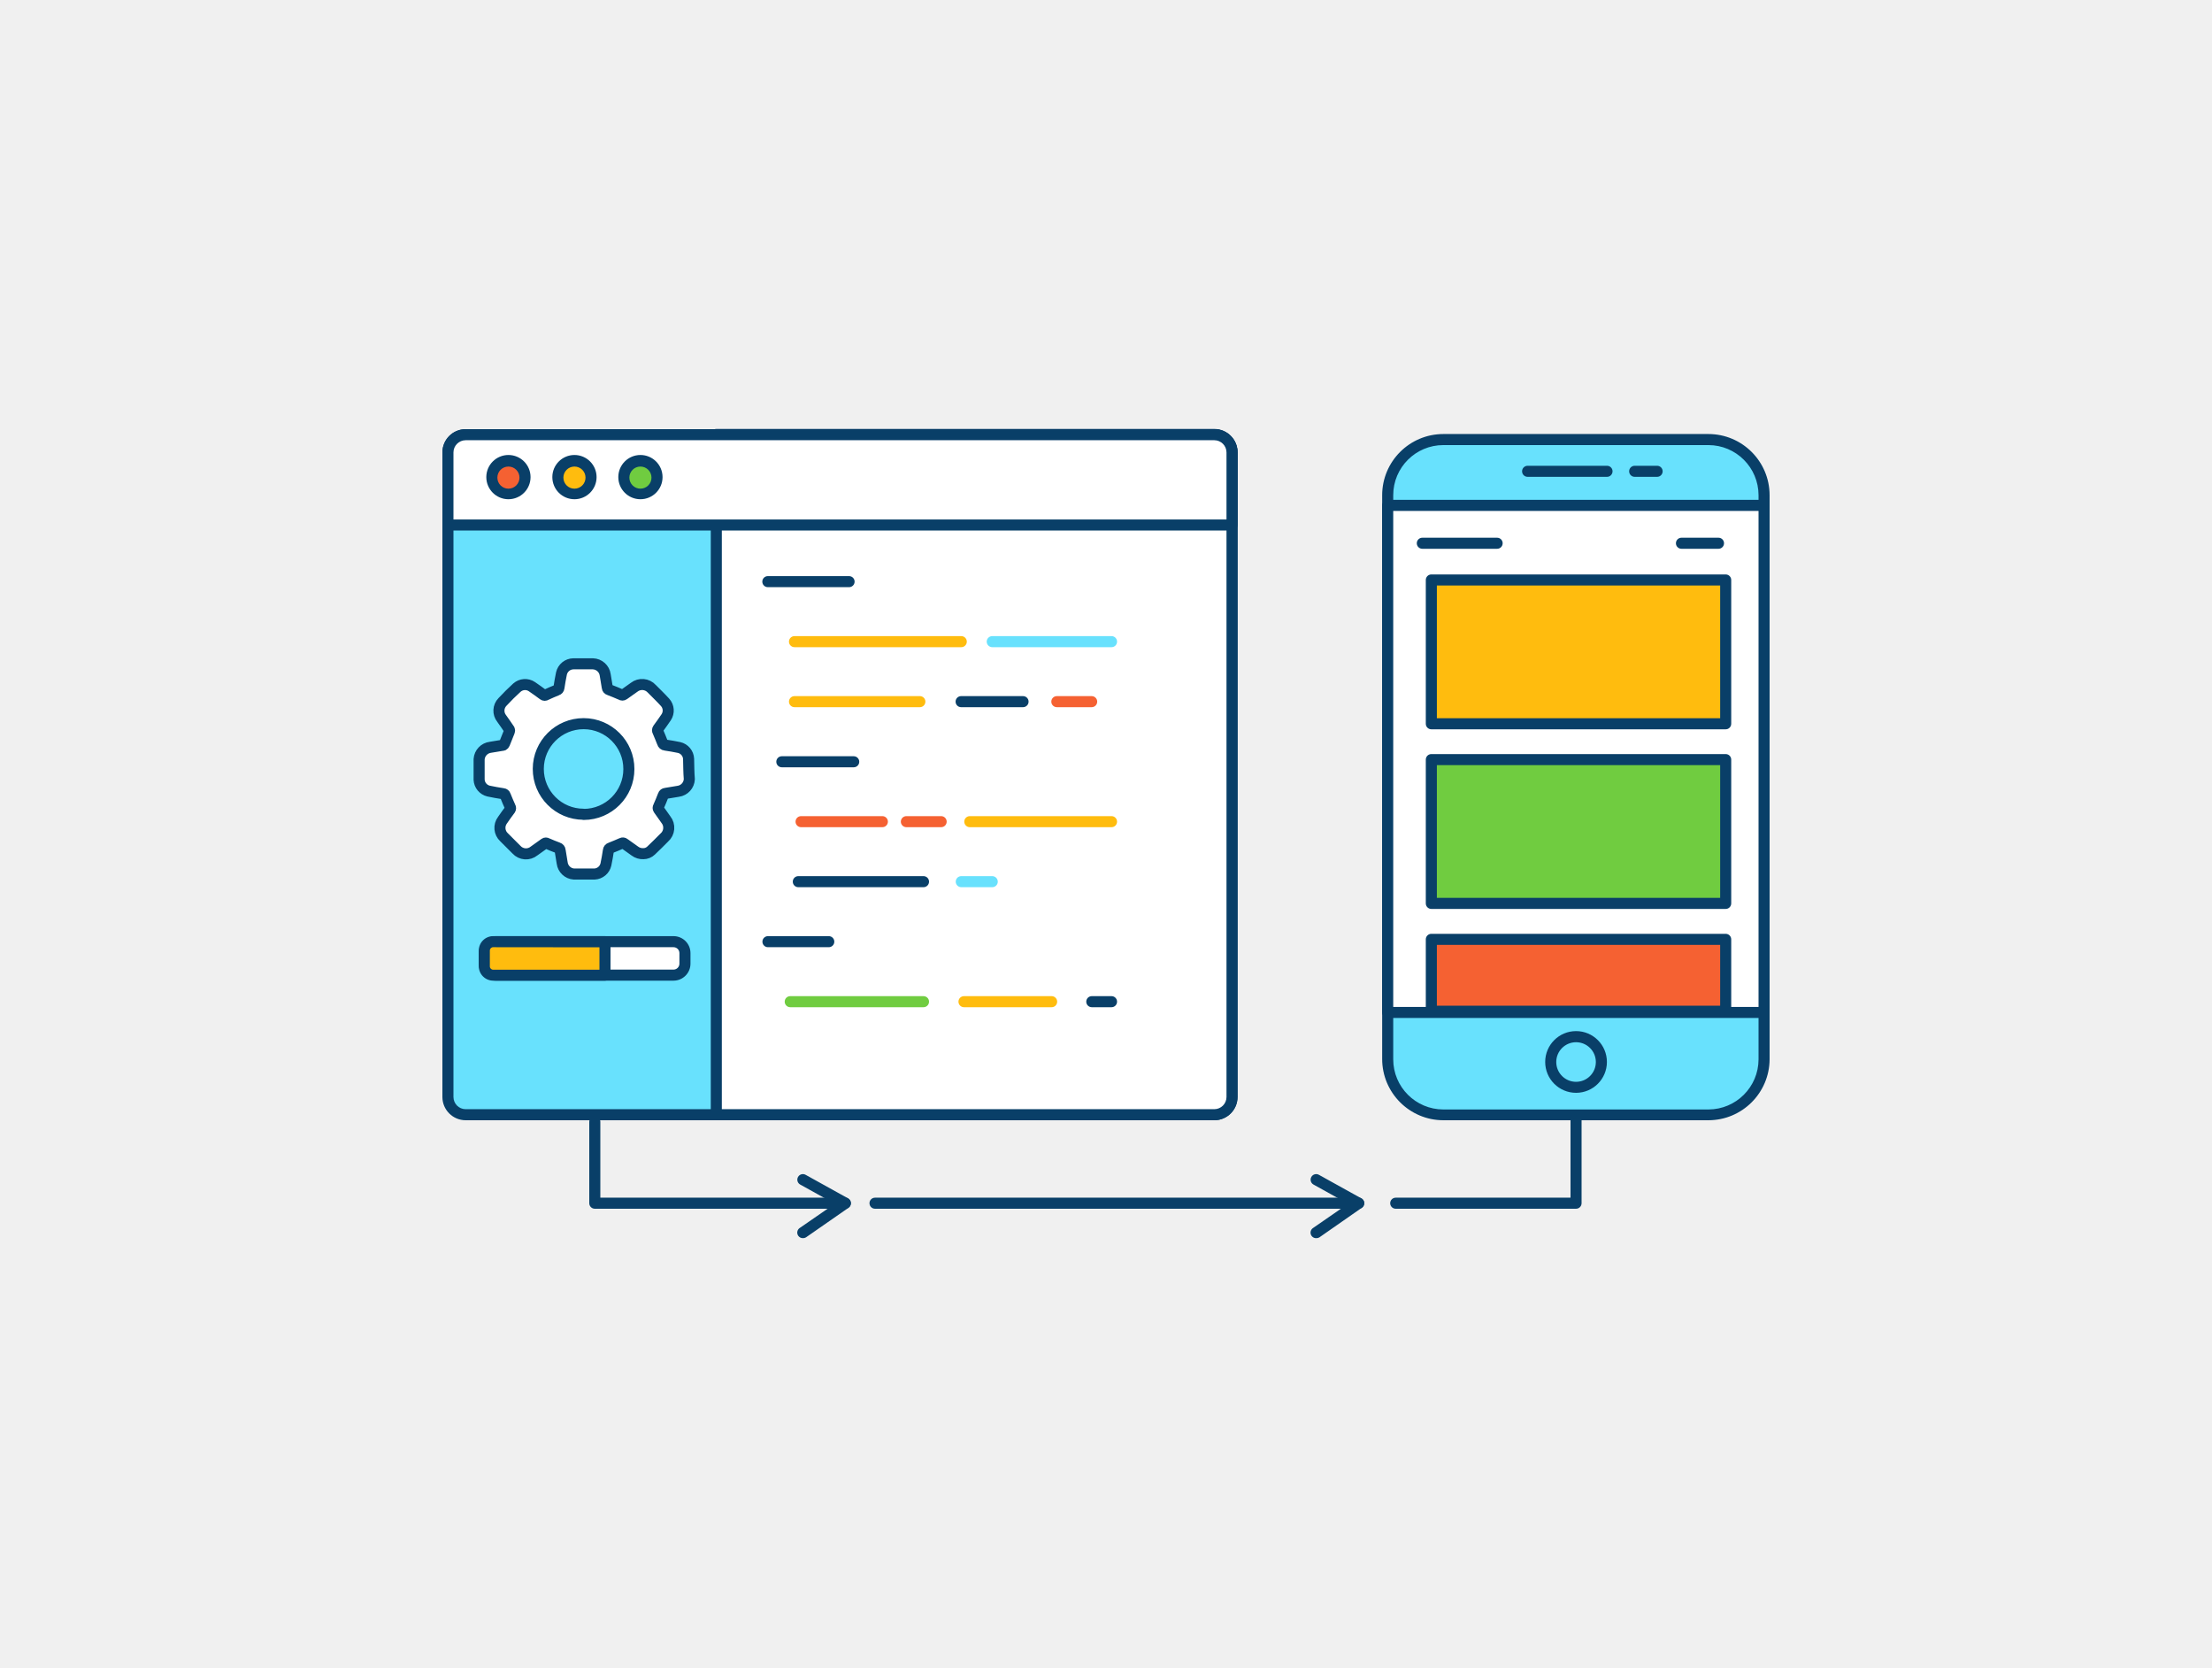
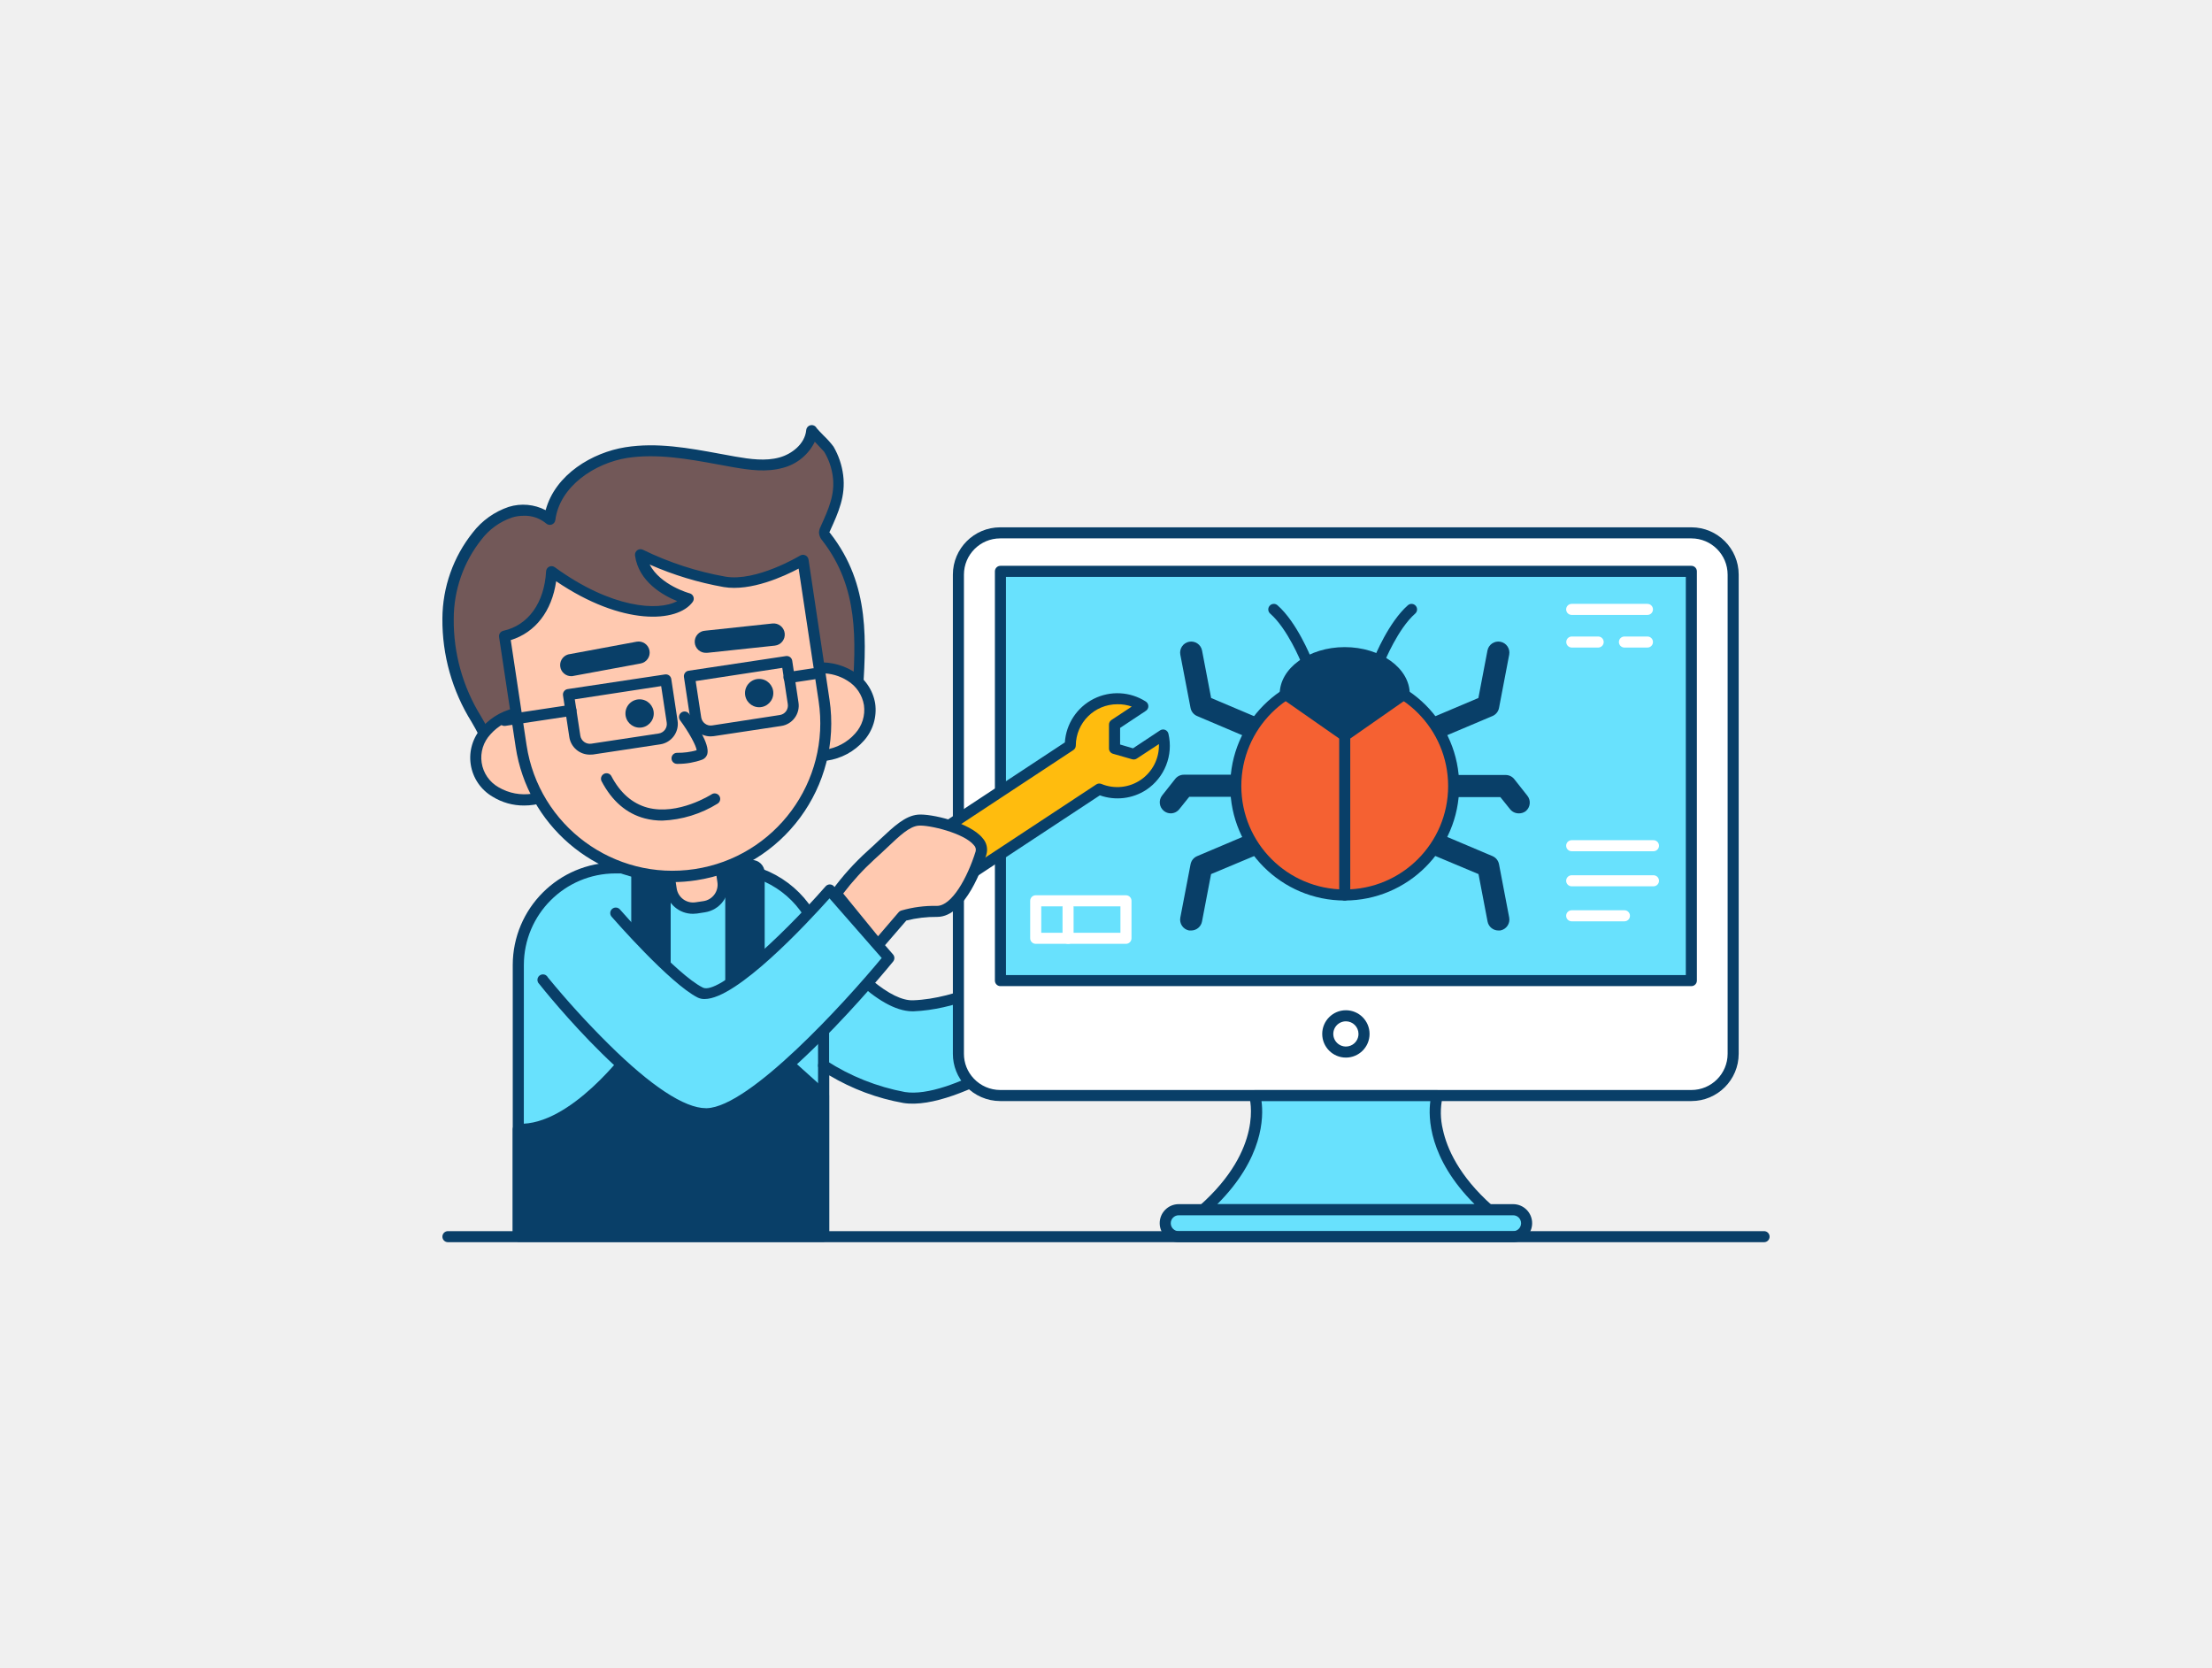
- <svg xmlns="http://www.w3.org/2000/svg" id="_90_code_development_outline" data-name="#90_code_development_outline" viewBox="0 0 400 300" width="406" height="306" class="illustration styles_illustrationTablet__1DWOa">
-   <path d="M285,217.82H252.39a1,1,0,0,1,0-2H284V200.64a1,1,0,0,1,2,0v16.18A1,1,0,0,1,285,217.82Z" fill="#093f68" />
-   <path d="M245.7,217.82H158.23a1,1,0,1,1,0-2H245.7a1,1,0,0,1,0,2Z" fill="#093f68" />
-   <path d="M152.85,217.82H107.56a1,1,0,0,1-1-1V202.1a1,1,0,1,1,2,0v13.72h44.29a1,1,0,0,1,0,2Z" fill="#093f68" />
-   <rect x="250.94" y="78.74" width="68.06" height="122.08" rx="10.06" fill="#68e1fd" />
-   <path d="M308.94,201.82H261a11.08,11.08,0,0,1-11.06-11.07V88.8A11.07,11.07,0,0,1,261,77.74h47.94A11.07,11.07,0,0,1,320,88.8v102A11.08,11.08,0,0,1,308.94,201.82ZM261,79.74a9.06,9.06,0,0,0-9.06,9.06v102a9.07,9.07,0,0,0,9.06,9.07h47.94a9.08,9.08,0,0,0,9.06-9.07V88.8a9.07,9.07,0,0,0-9.06-9.06Z" fill="#093f68" />
-   <rect x="250.94" y="90.64" width="68.06" height="91.69" fill="#fff" />
-   <path d="M319,183.33H250.94a1,1,0,0,1-1-1V90.64a1,1,0,0,1,1-1H319a1,1,0,0,1,1,1v91.69A1,1,0,0,1,319,183.33Zm-67.06-2H318V91.64H251.94Z" fill="#093f68" />
-   <path d="M285,196.86a5.58,5.58,0,1,1,5.58-5.57A5.58,5.58,0,0,1,285,196.86Zm0-9.15a3.58,3.58,0,1,0,3.58,3.58A3.58,3.58,0,0,0,285,187.71Z" fill="#093f68" />
-   <path d="M290.6,85.48H276.24a1,1,0,0,1,0-2H290.6a1,1,0,0,1,0,2Z" fill="#093f68" />
-   <path d="M299.66,85.48H295.6a1,1,0,0,1,0-2h4.06a1,1,0,0,1,0,2Z" fill="#093f68" />
-   <rect x="258.83" y="104.15" width="53.23" height="25.98" fill="#ffbc0e" />
-   <path d="M312.06,131.13H258.83a1,1,0,0,1-1-1v-26a1,1,0,0,1,1-1h53.23a1,1,0,0,1,1,1v26A1,1,0,0,1,312.06,131.13Zm-52.23-2h51.23v-24H259.83Z" fill="#093f68" />
-   <rect x="258.83" y="136.64" width="53.23" height="25.98" fill="#70cc40" />
-   <path d="M312.06,163.61H258.83a1,1,0,0,1-1-1v-26a1,1,0,0,1,1-1h53.23a1,1,0,0,1,1,1v26A1,1,0,0,1,312.06,163.61Zm-52.23-2h51.23v-24H259.83Z" fill="#093f68" />
-   <rect x="258.83" y="169.12" width="53.23" height="12.99" fill="#f56132" />
-   <path d="M312.06,183.11H258.83a1,1,0,0,1-1-1v-13a1,1,0,0,1,1-1h53.23a1,1,0,0,1,1,1v13A1,1,0,0,1,312.06,183.11Zm-52.23-2h51.23v-11H259.83Z" fill="#093f68" />
-   <path d="M270.73,98.49H257.2a1,1,0,0,1,0-2h13.53a1,1,0,0,1,0,2Z" fill="#093f68" />
-   <path d="M310.76,98.49h-6.7a1,1,0,0,1,0-2h6.7a1,1,0,0,1,0,2Z" fill="#093f68" />
-   <path d="M222.79,81.06V197.62a3.2,3.2,0,0,1-3.2,3.2H84.2a3.2,3.2,0,0,1-3.2-3.2V81.06a3.2,3.2,0,0,1,3.2-3.2H219.59A3.2,3.2,0,0,1,222.79,81.06Z" fill="#68e1fd" />
-   <path d="M219.59,201.82H84.2a4.21,4.21,0,0,1-4.2-4.2V81.06a4.21,4.21,0,0,1,4.2-4.2H219.59a4.21,4.21,0,0,1,4.2,4.2V197.62A4.21,4.21,0,0,1,219.59,201.82ZM84.2,78.86a2.21,2.21,0,0,0-2.2,2.2V197.62a2.21,2.21,0,0,0,2.2,2.2H219.59a2.21,2.21,0,0,0,2.2-2.2V81.06a2.21,2.21,0,0,0-2.2-2.2Z" fill="#093f68" />
-   <path d="M222.79,81.06V197.62a3.2,3.2,0,0,1-3.2,3.2H129.53v-123h90.06A3.2,3.2,0,0,1,222.79,81.06Z" fill="#fff" />
-   <path d="M219.59,201.82H129.53a1,1,0,0,1-1-1v-123a1,1,0,0,1,1-1h90.06a4.21,4.21,0,0,1,4.2,4.2V197.62A4.21,4.21,0,0,1,219.59,201.82Zm-89.06-2h89.06a2.21,2.21,0,0,0,2.2-2.2V81.06a2.21,2.21,0,0,0-2.2-2.2H130.53Z" fill="#093f68" />
-   <path d="M222.79,81.06V94.19H81V81.06a3.2,3.2,0,0,1,3.2-3.2H219.59A3.2,3.2,0,0,1,222.79,81.06Z" fill="#fff" />
-   <path d="M222.79,95.19H81a1,1,0,0,1-1-1V81.06a4.21,4.21,0,0,1,4.2-4.2H219.59a4.21,4.21,0,0,1,4.2,4.2V94.19A1,1,0,0,1,222.79,95.19ZM82,93.19H221.79V81.06a2.21,2.21,0,0,0-2.2-2.2H84.2a2.21,2.21,0,0,0-2.2,2.2Z" fill="#093f68" />
-   <circle cx="91.94" cy="85.58" r="2.95" fill="#f56132" />
-   <path d="M91.94,89.53a4,4,0,1,1,4-4A4,4,0,0,1,91.94,89.53Zm0-5.91a2,2,0,1,0,2,2A2,2,0,0,0,91.94,83.62Z" fill="#093f68" />
-   <circle cx="103.88" cy="85.58" r="2.95" fill="#ffbc0e" />
-   <path d="M103.88,89.53a4,4,0,1,1,4-4A4,4,0,0,1,103.88,89.53Zm0-5.91a2,2,0,1,0,2,2A2,2,0,0,0,103.88,83.62Z" fill="#093f68" />
-   <circle cx="115.81" cy="85.58" r="2.95" fill="#70cc40" />
-   <path d="M115.81,89.53a4,4,0,1,1,4-4A4,4,0,0,1,115.81,89.53Zm0-5.91a2,2,0,1,0,2,2A2,2,0,0,0,115.81,83.62Z" fill="#093f68" />
-   <path d="M153.54,105.43H138.85a1,1,0,0,1,0-2h14.69a1,1,0,1,1,0,2Z" fill="#093f68" />
-   <path d="M173.83,116.28H143.67a1,1,0,0,1,0-2h30.16a1,1,0,0,1,0,2Z" fill="#ffbc0e" />
-   <path d="M166.34,127.13H143.67a1,1,0,1,1,0-2h22.67a1,1,0,1,1,0,2Z" fill="#ffbc0e" />
-   <path d="M154.38,138h-13a1,1,0,0,1,0-2h13a1,1,0,0,1,0,2Z" fill="#093f68" />
-   <path d="M159.56,148.83h-14.7a1,1,0,0,1,0-2h14.7a1,1,0,0,1,0,2Z" fill="#f56132" />
-   <path d="M167,159.68H144.36a1,1,0,0,1,0-2H167a1,1,0,1,1,0,2Z" fill="#093f68" />
-   <path d="M149.87,170.53h-11a1,1,0,0,1,0-2h11a1,1,0,0,1,0,2Z" fill="#093f68" />
-   <path d="M167,181.38H142.9a1,1,0,1,1,0-2H167a1,1,0,0,1,0,2Z" fill="#70cc40" />
-   <path d="M190.17,181.38H174.32a1,1,0,0,1,0-2h15.85a1,1,0,0,1,0,2Z" fill="#ffbc0e" />
-   <path d="M185,127.13h-11.2a1,1,0,0,1,0-2H185a1,1,0,0,1,0,2Z" fill="#093f68" />
-   <path d="M201,116.28H179.43a1,1,0,0,1,0-2H201a1,1,0,0,1,0,2Z" fill="#68e1fd" />
-   <path d="M197.41,127.13h-6.3a1,1,0,0,1,0-2h6.3a1,1,0,0,1,0,2Z" fill="#f56132" />
-   <path d="M170.19,148.83H163.9a1,1,0,0,1,0-2h6.29a1,1,0,0,1,0,2Z" fill="#f56132" />
-   <path d="M201,148.83H175.37a1,1,0,0,1,0-2H201a1,1,0,0,1,0,2Z" fill="#ffbc0e" />
-   <path d="M179.43,159.68h-5.6a1,1,0,1,1,0-2h5.6a1,1,0,0,1,0,2Z" fill="#68e1fd" />
-   <path d="M201,181.38h-3.57a1,1,0,1,1,0-2H201a1,1,0,1,1,0,2Z" fill="#093f68" />
-   <g id="ahcQ9Z">
-     <path d="M124.52,136.49a2.21,2.21,0,0,0-1.72-2.07c-.83-.18-1.67-.31-2.51-.44a.55.55,0,0,1-.49-.42c-.25-.66-.53-1.32-.82-2a.44.44,0,0,1,0-.51c.51-.69,1-1.38,1.49-2.1a2.2,2.2,0,0,0-.2-2.69c-.76-.84-1.59-1.63-2.39-2.44a2.35,2.35,0,0,0-3.21-.29c-.63.43-1.25.88-1.87,1.33a.42.42,0,0,1-.5,0c-.71-.31-1.43-.61-2.15-.88a.44.44,0,0,1-.33-.39c-.12-.77-.24-1.54-.38-2.3a2.32,2.32,0,0,0-2.22-2q-1.77,0-3.54,0a2.24,2.24,0,0,0-2.15,1.75c-.19.86-.32,1.73-.46,2.6a.46.46,0,0,1-.33.39c-.69.28-1.37.57-2,.87a.39.39,0,0,1-.48,0c-.68-.5-1.36-1-2.07-1.48a2.22,2.22,0,0,0-2.72.18c-.9.82-1.77,1.68-2.6,2.58a2.26,2.26,0,0,0-.15,3c.46.66.94,1.31,1.39,2a.43.43,0,0,1,0,.35c-.28.74-.58,1.48-.89,2.22A.49.49,0,0,1,91,134c-.77.14-1.53.26-2.3.38a2.34,2.34,0,0,0-2.06,2.16c0,1.23,0,2.47,0,3.7a2.23,2.23,0,0,0,1.71,2.06c.87.2,1.77.33,2.65.48a.41.41,0,0,1,.37.3c.28.71.58,1.4.89,2.09a.41.41,0,0,1,0,.45c-.47.63-.94,1.27-1.38,1.92a2.31,2.31,0,0,0,.27,3.11c.73.75,1.48,1.5,2.24,2.24a2.32,2.32,0,0,0,3.19.24c.64-.45,1.28-.9,1.92-1.37a.36.36,0,0,1,.42,0c.65.28,1.31.56,2,.81a.51.51,0,0,1,.37.46c.11.76.24,1.52.37,2.27a2.3,2.3,0,0,0,2.12,2c1.24,0,2.49,0,3.73,0a2.22,2.22,0,0,0,2.06-1.74c.19-.83.31-1.69.45-2.53a.49.49,0,0,1,.36-.44c.69-.27,1.38-.56,2.06-.86a.39.39,0,0,1,.45.05c.63.46,1.28.91,1.92,1.37a2.38,2.38,0,0,0,1.54.47,2,2,0,0,0,1.38-.56c.82-.77,1.6-1.56,2.39-2.35a2.35,2.35,0,0,0,.29-3.26c-.43-.63-.88-1.26-1.33-1.88a.39.39,0,0,1,0-.44c.31-.7.6-1.39.87-2.1a.44.44,0,0,1,.4-.31l2.3-.38a2.32,2.32,0,0,0,2-2.2C124.55,138.92,124.55,137.71,124.52,136.49Zm-19,10a8.19,8.19,0,1,1,8.2-8.17A8.19,8.19,0,0,1,105.55,146.52Z" fill="#fff" stroke="#093f68" stroke-linecap="round" stroke-linejoin="round" stroke-width="2" />
-   </g>
-   <rect x="87.58" y="169.53" width="36.28" height="6.05" rx="2.06" fill="#fff" />
-   <path d="M121.8,176.58H89.65a3.08,3.08,0,0,1-3.07-3.07v-1.92a3.07,3.07,0,0,1,3.07-3.06H121.8a3.06,3.06,0,0,1,3.06,3.06v1.92A3.07,3.07,0,0,1,121.8,176.58Zm-32.15-6.05a1.06,1.06,0,0,0-1.07,1.06v1.92a1.07,1.07,0,0,0,1.07,1.07H121.8a1.07,1.07,0,0,0,1.06-1.07v-1.92a1.06,1.06,0,0,0-1.06-1.06Z" fill="#093f68" />
-   <path d="M89.18,169.53H109.4a0,0,0,0,1,0,0v6a0,0,0,0,1,0,0H89.18a1.6,1.6,0,0,1-1.6-1.6v-2.85A1.6,1.6,0,0,1,89.18,169.53Z" fill="#ffbc0e" />
-   <path d="M109.4,176.58H89.18a2.61,2.61,0,0,1-2.6-2.6v-2.85a2.6,2.6,0,0,1,2.6-2.6H109.4a1,1,0,0,1,1,1v6.05A1,1,0,0,1,109.4,176.58Zm-20.22-6.05a.6.6,0,0,0-.6.6V174a.6.6,0,0,0,.6.6H108.4v-4.05Z" fill="#093f68" />
-   <path d="M145.17,223.14a1,1,0,0,1-.82-.43,1,1,0,0,1,.25-1.4l6.36-4.39-6.27-3.48a1,1,0,1,1,1-1.75l7.68,4.26a1,1,0,0,1,.51.82,1,1,0,0,1-.43.87L145.74,223A1,1,0,0,1,145.17,223.14Z" fill="#093f68" />
-   <path d="M238,223.14a1,1,0,0,1-.57-1.83l6.35-4.39-6.27-3.48a1,1,0,1,1,1-1.75l7.68,4.26a1,1,0,0,1,.51.82,1,1,0,0,1-.43.87L238.58,223A1,1,0,0,1,238,223.14Z" fill="#093f68" />
+ <svg xmlns="http://www.w3.org/2000/svg" id="_260_bug_fixing_outline" data-name="#260_bug_fixing_outline" viewBox="0 0 400 300" width="406" height="306" class="illustration styles_illustrationTablet__1DWOa">
+   <path d="M193.38,184.4s-19.95,14.86-29.88,13.31a40.92,40.92,0,0,1-14.57-5.8v30.86H93.72v-49a17.56,17.56,0,0,1,17.55-17.57h20.1a17.54,17.54,0,0,1,16,10.44c4,5.34,11.81,14.7,17.76,14.48,8.32-.31,16.89-5.12,16.89-5.12Z" fill="#68e1fd" />
+   <path d="M148.93,223.77H93.72a1,1,0,0,1-1-1v-49a18.58,18.58,0,0,1,18.55-18.57h20.1a18.57,18.57,0,0,1,16.92,10.93c6.73,9,12.91,14.16,16.85,14,8-.29,16.36-4.94,16.44-5a1,1,0,0,1,1.08.07L194,183.59a1,1,0,0,1,.41.8,1,1,0,0,1-.4.81c-.83.61-20.41,15.09-30.64,13.5a39.73,39.73,0,0,1-13.41-5v29.11A1,1,0,0,1,148.93,223.77Zm-54.21-2h53.21V191.91a1,1,0,0,1,1.52-.85,39.54,39.54,0,0,0,14.2,5.66c8.13,1.27,23.77-9.31,28-12.34l-9.7-7.19c-2.09,1.09-9.45,4.66-16.76,4.93H165c-6.35,0-14.22-9.3-18.37-14.9a.72.72,0,0,1-.11-.19,16.58,16.58,0,0,0-15.14-9.84h-20.1a16.58,16.58,0,0,0-16.55,16.57Z" fill="#093f68" />
+   <path d="M148.93,192.91a1,1,0,0,1-1-1V180.43a1,1,0,0,1,2,0v11.48A1,1,0,0,1,148.93,192.91Z" fill="#093f68" />
+   <path d="M148.93,197.35l-8.75-7.86H114.26s-10.5,14.42-20.54,14v19.32h55.21Z" fill="#093f68" />
+   <path d="M148.93,223.77H93.72a1,1,0,0,1-1-1V203.45a1,1,0,0,1,.31-.73,1,1,0,0,1,.73-.27c9.43.42,19.59-13.41,19.69-13.55a1,1,0,0,1,.81-.41h25.92a1,1,0,0,1,.67.25l8.75,7.87a1,1,0,0,1,.33.74v25.42A1,1,0,0,1,148.93,223.77Zm-54.21-2h53.21v-24l-8.14-7.31h-25c-1.79,2.35-10.8,13.54-20,14Z" fill="#093f68" />
+   <rect x="115.15" y="157.13" width="5.13" height="35" fill="#093f68" />
+   <path d="M120.28,193.13h-5.13a1,1,0,0,1-1-1v-35a1,1,0,0,1,1-1h5.13a1,1,0,0,1,1,1v35A1,1,0,0,1,120.28,193.13Zm-4.13-2h3.13v-33h-3.13Z" fill="#093f68" />
+   <rect x="132.15" y="155.75" width="5.13" height="35" rx="1.34" fill="#093f68" />
+   <path d="M135.94,191.75h-2.45a2.34,2.34,0,0,1-2.34-2.34V157.08a2.33,2.33,0,0,1,2.34-2.33h2.45a2.33,2.33,0,0,1,2.34,2.33v32.33A2.34,2.34,0,0,1,135.94,191.75Zm-2.45-35a.34.34,0,0,0-.34.33v32.33a.34.34,0,0,0,.34.34h2.45a.34.34,0,0,0,.34-.34V157.08a.34.34,0,0,0-.34-.33Z" fill="#093f68" />
+   <path d="M313.41,103.16V189.8a7.55,7.55,0,0,1-7.55,7.55h-125a7.55,7.55,0,0,1-7.55-7.55V103.16a7.55,7.55,0,0,1,7.55-7.55h125A7.55,7.55,0,0,1,313.41,103.16Z" fill="#fff" />
+   <path d="M305.86,198.35h-125a8.59,8.59,0,0,1-6.23-2.7,8.48,8.48,0,0,1-2.32-5.85V103.16a8.56,8.56,0,0,1,8.55-8.55h125a8.56,8.56,0,0,1,8.55,8.55V189.8A8.56,8.56,0,0,1,305.86,198.35Zm-125-101.74a6.56,6.56,0,0,0-6.55,6.55V189.8a6.47,6.47,0,0,0,1.78,4.48,6.57,6.57,0,0,0,4.77,2.07h125a6.55,6.55,0,0,0,6.55-6.55V103.16a6.56,6.56,0,0,0-6.55-6.55Z" fill="#093f68" />
+   <rect x="180.91" y="102.56" width="124.95" height="74.01" fill="#68e1fd" />
+   <path d="M305.85,177.57H180.91a1,1,0,0,1-1-1v-74a1,1,0,0,1,1-1H305.85a1,1,0,0,1,1,1v74A1,1,0,0,1,305.85,177.57Zm-123.94-2H304.85v-72H181.91Z" fill="#093f68" />
+   <path d="M259.87,197.36h-33s3,9.7-9.3,20.63h51.57C256.84,207.06,259.87,197.36,259.87,197.36Z" fill="#68e1fd" />
+   <path d="M269.17,219H217.6a1,1,0,0,1-.66-1.75c11.71-10.37,9-19.49,9-19.58a1,1,0,0,1,.15-.9,1,1,0,0,1,.8-.4h33a1,1,0,0,1,.81.4,1,1,0,0,1,.15.89,13,13,0,0,0,.07,5.86c.71,3.28,2.83,8.32,8.93,13.73a1,1,0,0,1-.66,1.75Zm-49.05-2h46.53c-8.33-8.32-8.39-15.72-8-18.63H228.12C228.51,201.27,228.45,208.67,220.12,217Z" fill="#093f68" />
+   <path d="M243.39,190.49a4.28,4.28,0,1,1,4.27-4.28A4.28,4.28,0,0,1,243.39,190.49Zm0-6.56a2.28,2.28,0,1,0,2.27,2.28A2.28,2.28,0,0,0,243.39,183.93Z" fill="#093f68" />
+   <rect x="210.71" y="217.99" width="65.36" height="4.88" rx="2.44" fill="#68e1fd" />
+   <path d="M273.62,223.87H213.15a3.44,3.44,0,0,1,0-6.88h60.47a3.44,3.44,0,1,1,0,6.88ZM213.15,219a1.44,1.44,0,0,0,0,2.88h60.47a1.44,1.44,0,1,0,0-2.88Z" fill="#093f68" />
+   <path d="M121.21,153.94h9.45a0,0,0,0,1,0,0v5.44a4,4,0,0,1-4,4h-1.43a4,4,0,0,1-4-4v-5.44A0,0,0,0,1,121.21,153.94Z" transform="translate(-22.25 20.55) rotate(-8.57)" fill="#ffc9b0" />
+   <path d="M125.34,164.49a5,5,0,0,1-5-4.26l-.81-5.38a1,1,0,0,1,.84-1.14l9.35-1.41a1,1,0,0,1,1.14.84l.81,5.38a5,5,0,0,1-4.21,5.7l-1.41.22A6.3,6.3,0,0,1,125.34,164.49Zm-3.64-9,.66,4.39a3,3,0,0,0,3.43,2.53l1.41-.21h0a3,3,0,0,0,2.53-3.43l-.66-4.39Z" fill="#093f68" />
+   <path d="M89.74,134.92c-1.49-1.48-2.74-4.11-3.67-5.65A34,34,0,0,1,81,111.14a24.19,24.19,0,0,1,5.27-15,12.86,12.86,0,0,1,6-4.31,7.43,7.43,0,0,1,7.06,1.34c.88-6.52,7.39-11,13.88-12.09s13.08.55,19.56,1.68c2.81.49,5.73.9,8.48.14s5.28-3,5.54-5.81c0,.19,2.79,2.88,3.09,3.4a12.53,12.53,0,0,1,1.61,4.74c.46,3.57-.89,6.47-2.32,9.63a1.47,1.47,0,0,0-.18.64,1.45,1.45,0,0,0,.4.81c7,9,6.3,19,5.53,29.71l-5.95-.14c-2.5-.06-5.45,1-7.89,1.44l-18,3.3c-8.7,1.59-17,5.17-25.89,5.54-1.78.07-4.79.38-6.41-.48A4.55,4.55,0,0,1,89.74,134.92Z" fill="#725858" />
+   <path d="M94.29,137.31a8.76,8.76,0,0,1-4-.71,5.25,5.25,0,0,1-1.29-1A21,21,0,0,1,86,131.07c-.27-.47-.51-.91-.73-1.28A34.73,34.73,0,0,1,80,111.12a25.1,25.1,0,0,1,5.5-15.58A13.77,13.77,0,0,1,92,90.91a8.82,8.82,0,0,1,6.67.6c1.75-6.5,8.48-10.43,14.4-11.38,5.74-.92,11.52.15,17.11,1.18.93.17,1.86.35,2.79.51,2.66.46,5.47.86,8,.15,2.15-.59,4.58-2.39,4.82-4.94a1,1,0,0,1,1.89-.35c.18.23.8.87,1.26,1.34a16.21,16.21,0,0,1,1.79,2,13.69,13.69,0,0,1,1.74,5.13c.49,3.79-.88,6.81-2.33,10l-.07.15a1.78,1.78,0,0,0-.09.23s.13.11.19.2c7.25,9.32,6.51,19.54,5.74,30.36a1,1,0,0,1-1,1l-5.95-.14a20.5,20.5,0,0,0-5.11.85c-.9.22-1.75.43-2.57.58l-18,3.3c-3.29.6-6.59,1.51-9.78,2.38-5.22,1.44-10.63,2.93-16.25,3.16l-.77,0C95.81,137.27,95.05,137.31,94.29,137.31Zm.4-44.79a7.2,7.2,0,0,0-2.09.31,11.73,11.73,0,0,0-5.55,4,23.08,23.08,0,0,0-5,14.34,32.82,32.82,0,0,0,4.92,17.6c.23.38.49.84.76,1.33a19.75,19.75,0,0,0,2.76,4.12h0a3.8,3.8,0,0,0,.81.63c1.17.61,3.54.48,5.11.4l.8,0c5.39-.23,10.68-1.68,15.8-3.09,3.23-.89,6.58-1.81,10-2.43l18-3.3c.76-.14,1.58-.34,2.45-.56a22.61,22.61,0,0,1,5.64-.9l5,.12c.72-10.1,1.18-19.62-5.39-28.08a2.43,2.43,0,0,1-.61-1.37,2.27,2.27,0,0,1,.27-1.1l.07-.16c1.38-3.06,2.58-5.7,2.16-8.93A11.55,11.55,0,0,0,149.07,81c-.14-.21-1-1.06-1.51-1.63l-.22-.23a8.91,8.91,0,0,1-5.78,4.72c-3,.82-6,.39-8.91-.11l-2.81-.51c-5.42-1-11-2-16.42-1.18-5.86.94-12.22,5.11-13,11.25a1,1,0,0,1-1.66.6A6,6,0,0,0,94.69,92.52Zm53.15-15.3Zm0,0Zm0,0Z" fill="#093f68" />
+   <ellipse cx="95.19" cy="135.96" rx="9.18" ry="7.91" transform="translate(-19.21 15.71) rotate(-8.57)" fill="#ffc9b0" />
+   <path d="M94.77,144.91a10.7,10.7,0,0,1-5.7-1.6,8.16,8.16,0,0,1-1.89-12.56,11.24,11.24,0,0,1,14.13-2.13,8.15,8.15,0,0,1,1.9,12.56,10.9,10.9,0,0,1-6.69,3.6A11.45,11.45,0,0,1,94.77,144.91ZM95.62,129a9.06,9.06,0,0,0-1.46.11,8.9,8.9,0,0,0-5.46,2.92,6.16,6.16,0,0,0,1.44,9.57,9.26,9.26,0,0,0,11.55-1.74,6.39,6.39,0,0,0,1.6-5.14h0a6.37,6.37,0,0,0-3-4.43A8.68,8.68,0,0,0,95.62,129Z" fill="#093f68" />
+   <ellipse cx="148.14" cy="127.98" rx="9.18" ry="7.91" transform="translate(-17.43 23.52) rotate(-8.57)" fill="#ffc9b0" />
+   <path d="M147.74,136.93c-4.85,0-9-3.08-9.67-7.43-.73-4.86,3.19-9.5,8.74-10.33a11,11,0,0,1,7.45,1.46,8.35,8.35,0,0,1,4,5.83h0a8.36,8.36,0,0,1-2.05,6.74,11,11,0,0,1-6.69,3.6A12.71,12.71,0,0,1,147.74,136.93Zm.83-15.9a10.25,10.25,0,0,0-1.46.11c-4.46.68-7.63,4.29-7.06,8.06s4.66,6.29,9.12,5.62a8.91,8.91,0,0,0,5.47-2.93,6.32,6.32,0,0,0,1.59-5.13h0a6.36,6.36,0,0,0-3-4.43A8.69,8.69,0,0,0,148.57,121Z" fill="#093f68" />
+   <path d="M125.76,157.44a27.71,27.71,0,0,1-31.53-23.26l-3-19.88c5.6-1.31,8.21-6.35,8.51-11.68,12.12,8.83,22.24,8.34,24.71,5,0,0-7.77-2.06-8.61-8a57.09,57.09,0,0,0,15.2,4.95c6,1,14.14-3.93,14.14-3.93L149,125.92A27.7,27.7,0,0,1,125.76,157.44Z" fill="#ffc9b0" />
+   <path d="M121.61,158.76a28.74,28.74,0,0,1-28.36-24.43l-3-19.89a1,1,0,0,1,.76-1.12c4.53-1,7.43-5.07,7.74-10.75a1,1,0,0,1,.57-.85,1,1,0,0,1,1,.1c10.23,7.45,18.76,8,22.14,6.13-2.51-1-7-3.5-7.63-8.27a1,1,0,0,1,1.46-1,56.48,56.48,0,0,0,14.9,4.85c5.59.94,13.39-3.75,13.46-3.79a1,1,0,0,1,1-.06,1,1,0,0,1,.56.76L150,125.77a28.74,28.74,0,0,1-24.1,32.66h0A28.6,28.6,0,0,1,121.61,158.76Zm4.15-1.32h0ZM92.36,115l2.86,19a26.7,26.7,0,1,0,52.81-8l-3.61-23.93c-2.61,1.38-8.63,4.16-13.54,3.34a58.6,58.6,0,0,1-13.4-4.07c1.94,3.74,7.17,5.19,7.23,5.2a1,1,0,0,1,.69.64,1,1,0,0,1-.14.92c-2.74,3.76-12.72,4.39-24.69-3.74C99.79,109.77,96.82,113.62,92.36,115Z" fill="#093f68" />
+   <circle cx="115.66" cy="128.27" r="2.56" fill="#093f68" />
+   <circle cx="137.28" cy="124.58" r="2.56" fill="#093f68" />
+   <path d="M122.63,137.38h-.2a1,1,0,0,1-1-1,1,1,0,0,1,1-1,12.44,12.44,0,0,0,3.55-.46c-.1-.87-1.41-3.27-3-5.42a1,1,0,0,1,.22-1.4,1,1,0,0,1,1.4.22c1.16,1.59,3.81,5.49,3.3,7.3a1.54,1.54,0,0,1-.92,1A12.85,12.85,0,0,1,122.63,137.38Z" fill="#093f68" />
+   <path d="M103.48,121.52a2,2,0,0,1-.36-4l12-2.23a2,2,0,0,1,.72,3.94l-12,2.22A2.19,2.19,0,0,1,103.48,121.52Z" fill="#093f68" />
+   <path d="M127.74,117.3a2,2,0,0,1-.22-4L139.68,112a2,2,0,1,1,.44,4L128,117.29Z" fill="#093f68" />
+   <path d="M106.64,135.71a3.74,3.74,0,0,1-3.69-3.18L101.81,125a1,1,0,0,1,.84-1.14l17.6-2.65a1,1,0,0,1,.75.18,1,1,0,0,1,.39.66l1.14,7.55a3.74,3.74,0,0,1-3.14,4.25l-12.18,1.84A3.64,3.64,0,0,1,106.64,135.71Zm-2.7-10,1,6.56a1.72,1.72,0,0,0,.69,1.14,1.74,1.74,0,0,0,1.29.32l12.19-1.84h0a1.73,1.73,0,0,0,1.45-2l-1-6.57Z" fill="#093f68" />
+   <path d="M128.5,132.41a3.72,3.72,0,0,1-3.68-3.18l-1.14-7.55a1,1,0,0,1,.84-1.14l17.6-2.65a1,1,0,0,1,.74.18,1,1,0,0,1,.4.66l1.13,7.55a3.71,3.71,0,0,1-3.13,4.25h0l-12.19,1.84A3.64,3.64,0,0,1,128.5,132.41Zm-2.7-10,1,6.56a1.73,1.73,0,0,0,.69,1.14,1.7,1.7,0,0,0,1.29.32L141,128.55a1.71,1.71,0,0,0,1.14-.68,1.74,1.74,0,0,0,.32-1.29l-1-6.56Zm15.31,7.17h0Z" fill="#093f68" />
+   <path d="M91.31,130.52a1,1,0,0,1-.15-2l11.93-1.8a1,1,0,0,1,1.14.84,1,1,0,0,1-.84,1.14l-11.93,1.8Z" fill="#093f68" />
+   <path d="M142.76,122.76a1,1,0,0,1-.15-2l4.35-.66a1,1,0,0,1,.29,2l-4.34.65Z" fill="#093f68" />
+   <path d="M119.77,147.64a12.41,12.41,0,0,1-3.17-.4c-3.32-.87-5.95-3.15-7.84-6.77a1,1,0,0,1,1.77-.92c1.62,3.1,3.82,5,6.57,5.75,5.52,1.46,11.53-2.38,11.59-2.42a1,1,0,0,1,1.09,1.68A20.52,20.52,0,0,1,119.77,147.64Z" fill="#093f68" />
+   <path d="M98.3,176.57s19.36,24.42,29.52,24.11,32.89-28.18,32.89-28.18L150,160.18s-18.47,21-23.4,18.56-15.25-14.38-15.25-14.38" fill="#68e1fd" />
+   <path d="M127.64,201.68c-10.58,0-29.33-23.48-30.12-24.49A1,1,0,1,1,99.08,176,157,157,0,0,0,110,188c7.68,7.62,13.78,11.64,17.66,11.64h.16c7.75-.24,24.94-19.09,31.62-27.16L150,161.7c-4.1,4.58-16.76,18.2-22.58,18.2a2.71,2.71,0,0,1-1.26-.27c-5-2.52-15.13-14.12-15.56-14.61a1,1,0,0,1,.1-1.42,1,1,0,0,1,1.41.11c.11.11,10.25,11.79,15,14.13,2.62,1.3,13.56-8.49,22.19-18.32a1,1,0,0,1,.76-.34h0a1,1,0,0,1,.75.35l10.69,12.32a1,1,0,0,1,0,1.28c-.94,1.16-23.14,28.23-33.64,28.55Z" fill="#093f68" />
+   <path d="M206.76,141.22a8.54,8.54,0,0,0,3.58-9.08l-5.28,3.5-3.48-1,0-4.26,5.11-3.39a8.52,8.52,0,0,0-13.13,7.09l-32.76,21.59a4.76,4.76,0,0,0,5.25,7.93L198.79,142A8.52,8.52,0,0,0,206.76,141.22Zm-44.53,19.16a2.09,2.09,0,1,1,2.9.59A2.09,2.09,0,0,1,162.23,160.38Z" fill="#ffbc0e" />
+   <path d="M163.42,165.36a5.75,5.75,0,0,1-3.19-10.55l32.33-21.31a9.52,9.52,0,0,1,14.65-7.38,1,1,0,0,1,0,1.67l-4.66,3.09v3l2.33.69,4.89-3.24a1,1,0,0,1,.92-.1,1,1,0,0,1,.6.7,9.56,9.56,0,0,1-4,10.14h0a9.52,9.52,0,0,1-8.4,1l-32.33,21.3A5.7,5.7,0,0,1,163.42,165.36Zm38.64-38.76a7.51,7.51,0,0,0-7.52,7.46,1,1,0,0,1-.45.83l-32.76,21.59a3.75,3.75,0,0,0-1.05,5.2,3.75,3.75,0,0,0,5.2,1l32.76-21.58a1,1,0,0,1,.93-.09,7.53,7.53,0,0,0,10.4-7.21l-4,2.62a1,1,0,0,1-.83.13l-3.49-1a1,1,0,0,1-.71-1l0-4.26a1,1,0,0,1,.44-.84l3.68-2.43A7.36,7.36,0,0,0,202.06,126.6Zm4.7,14.62h0ZM164,162.32a3.34,3.34,0,0,1-.62-.06,3.06,3.06,0,0,1-2-1.32,3.09,3.09,0,1,1,4.28.87A3.05,3.05,0,0,1,164,162.32Zm0-4.19a1.08,1.08,0,0,0-.6.18,1.14,1.14,0,0,0-.47.7,1.07,1.07,0,0,0,.16.82h0a1.1,1.1,0,0,0,1.52.31,1.1,1.1,0,0,0-.39-2Z" fill="#093f68" />
+   <path d="M226.1,132.65a2.17,2.17,0,0,1-.78-.16l-8.85-3.76a2,2,0,0,1-1.18-1.46l-1.85-9.63a2,2,0,0,1,3.93-.75l1.64,8.58,7.87,3.33a2,2,0,0,1-.78,3.85Z" fill="#093f68" />
+   <path d="M215.41,167.51l-.38,0a2,2,0,0,1-1.59-2.34l1.85-9.63a2,2,0,0,1,1.18-1.47l8.85-3.75a2,2,0,0,1,1.56,3.69L219,157.31l-1.64,8.58A2,2,0,0,1,215.41,167.51Z" fill="#093f68" />
+   <path d="M211.72,146.33a2,2,0,0,1-1.25-.44,2,2,0,0,1-.31-2.81l2.37-3a2,2,0,0,1,1.56-.74h9.35a2,2,0,0,1,0,4h-8.39l-1.77,2.2A2,2,0,0,1,211.72,146.33Z" fill="#093f68" />
+   <path d="M260.25,132.65a2,2,0,0,1-.78-3.85l7.87-3.33,1.64-8.58a2,2,0,0,1,3.93.75l-1.84,9.63a2,2,0,0,1-1.18,1.46L261,132.49A2.13,2.13,0,0,1,260.25,132.65Z" fill="#093f68" />
+   <path d="M271,167.51a2,2,0,0,1-2-1.62l-1.64-8.58L259.47,154a2,2,0,0,1,1.56-3.69l8.86,3.75a2,2,0,0,1,1.18,1.47l1.84,9.63a2,2,0,0,1-1.59,2.34A2.31,2.31,0,0,1,271,167.51Z" fill="#093f68" />
+   <path d="M274.63,146.33a2,2,0,0,1-1.55-.74l-1.77-2.2h-8.39a2,2,0,0,1,0-4h9.34a2,2,0,0,1,1.56.74l2.37,3a2,2,0,0,1-.3,2.81A2,2,0,0,1,274.63,146.33Z" fill="#093f68" />
+   <circle cx="243.17" cy="141.39" r="19.7" fill="#f56132" />
+   <path d="M243.17,162.09a20.7,20.7,0,1,1,20.7-20.7A20.73,20.73,0,0,1,243.17,162.09Zm0-39.4a18.7,18.7,0,1,0,18.7,18.7A18.72,18.72,0,0,0,243.17,122.69Z" fill="#093f68" />
+   <path d="M253.93,124.77l-10.76,7.51-10.76-7.51c0-4.14,4.82-7.5,10.76-7.5S253.93,120.63,253.93,124.77Z" fill="#093f68" />
+   <path d="M243.17,133.28a1,1,0,0,1-.57-.18l-10.76-7.51a1,1,0,0,1-.43-.82c0-4.69,5.28-8.5,11.76-8.5s11.76,3.81,11.76,8.5a1,1,0,0,1-.43.82l-10.76,7.51A1,1,0,0,1,243.17,133.28Zm-9.73-9,9.73,6.79,9.73-6.79c-.38-3.35-4.6-6-9.73-6S233.83,120.92,233.44,124.27Zm20.49.5h0Z" fill="#093f68" />
+   <path d="M243.17,162.09a1,1,0,0,1-1-1V132.28a1,1,0,0,1,2,0v28.81A1,1,0,0,1,243.17,162.09Z" fill="#093f68" />
+   <path d="M249.39,119.65a1,1,0,0,1-.37-.07,1,1,0,0,1-.55-1.3c.1-.26,2.62-6.51,6.12-9.58a1,1,0,0,1,1.32,1.51c-3.14,2.75-5.56,8.75-5.59,8.81A1,1,0,0,1,249.39,119.65Z" fill="#093f68" />
+   <path d="M236.21,119.65a1,1,0,0,1-.93-.63c0-.06-2.45-6.07-5.59-8.81a1,1,0,0,1-.1-1.41,1,1,0,0,1,1.42-.1c3.5,3.07,6,9.32,6.12,9.58a1,1,0,0,1-.55,1.3A1,1,0,0,1,236.21,119.65Z" fill="#093f68" />
+   <path d="M293.75,165.85h-9.54a1,1,0,0,1,0-2h9.54a1,1,0,0,1,0,2Z" fill="#fff" />
+   <path d="M299,159.52H284.21a1,1,0,0,1,0-2H299a1,1,0,0,1,0,2Z" fill="#fff" />
+   <path d="M299,153.18H284.21a1,1,0,0,1,0-2H299a1,1,0,0,1,0,2Z" fill="#fff" />
+   <path d="M297.91,110.45h-13.7a1,1,0,0,1,0-2h13.7a1,1,0,0,1,0,2Z" fill="#fff" />
+   <path d="M297.91,116.35h-4.16a1,1,0,0,1,0-2h4.16a1,1,0,0,1,0,2Z" fill="#fff" />
+   <path d="M289,116.35h-4.77a1,1,0,0,1,0-2H289a1,1,0,0,1,0,2Z" fill="#fff" />
+   <path d="M203.61,169.92H187.29a1,1,0,0,1-1-1v-6.78a1,1,0,0,1,1-1h16.32a1,1,0,0,1,1,1v6.78A1,1,0,0,1,203.61,169.92Zm-15.32-2h14.32v-4.78H188.29Z" fill="#fff" />
+   <path d="M193.14,169.92a1,1,0,0,1-1-1v-5.59a1,1,0,0,1,2,0v5.59A1,1,0,0,1,193.14,169.92Z" fill="#fff" />
+   <path d="M151.21,160.85a46.8,46.8,0,0,1,6.29-7c3.69-3.31,6-6.09,8.54-6.31s12.47,2.23,11.32,6-4.1,10.53-7.94,10.53a20.78,20.78,0,0,0-6.15.79l-4.51,5.26Z" fill="#ffc9b0" />
+   <path d="M158.76,171.11h0a1,1,0,0,1-.76-.37l-7.55-9.26a1,1,0,0,1,0-1.21,46.53,46.53,0,0,1,6.43-7.14c.8-.72,1.54-1.41,2.22-2.06,2.56-2.4,4.57-4.3,6.9-4.51s9.38,1.4,11.69,4.25a3.11,3.11,0,0,1,.67,3c-.58,1.88-3.73,11.24-8.89,11.24a21.86,21.86,0,0,0-5.58.66l-4.32,5A1,1,0,0,1,158.76,171.11Zm-6.28-10.29,6.3,7.73,3.73-4.35a1,1,0,0,1,.44-.29,21.27,21.27,0,0,1,6.47-.85c2.71,0,5.52-5.1,7-9.83a1.15,1.15,0,0,0-.32-1.16c-1.74-2.16-8.08-3.68-10-3.52-1.64.15-3.34,1.75-5.71,4-.69.65-1.44,1.36-2.26,2.09A46.42,46.42,0,0,0,152.48,160.82Z" fill="#093f68" />
+   <path d="M319,223.87H81a1,1,0,0,1,0-2H319a1,1,0,0,1,0,2Z" fill="#093f68" />
</svg>
